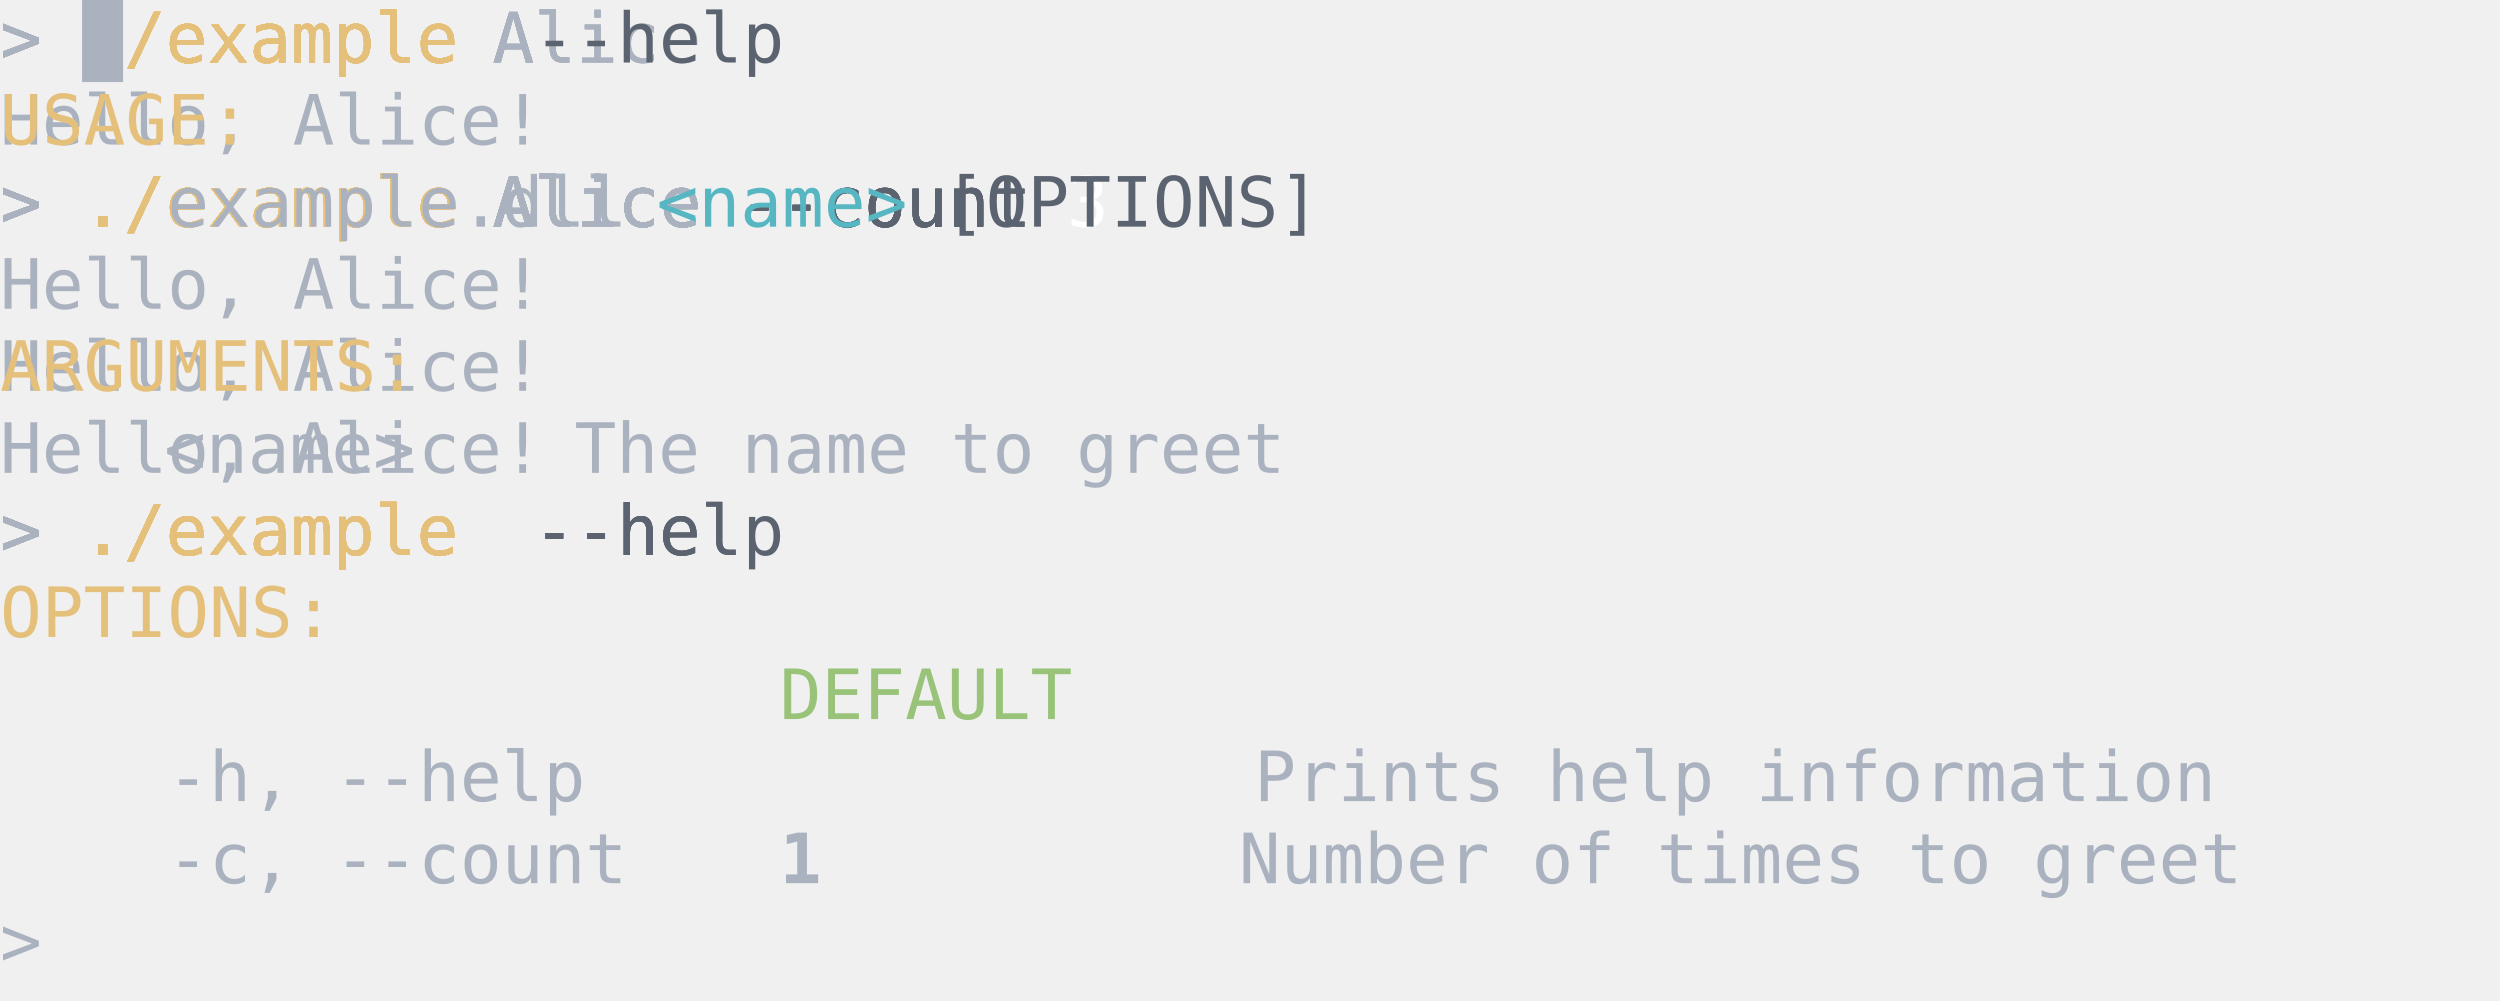
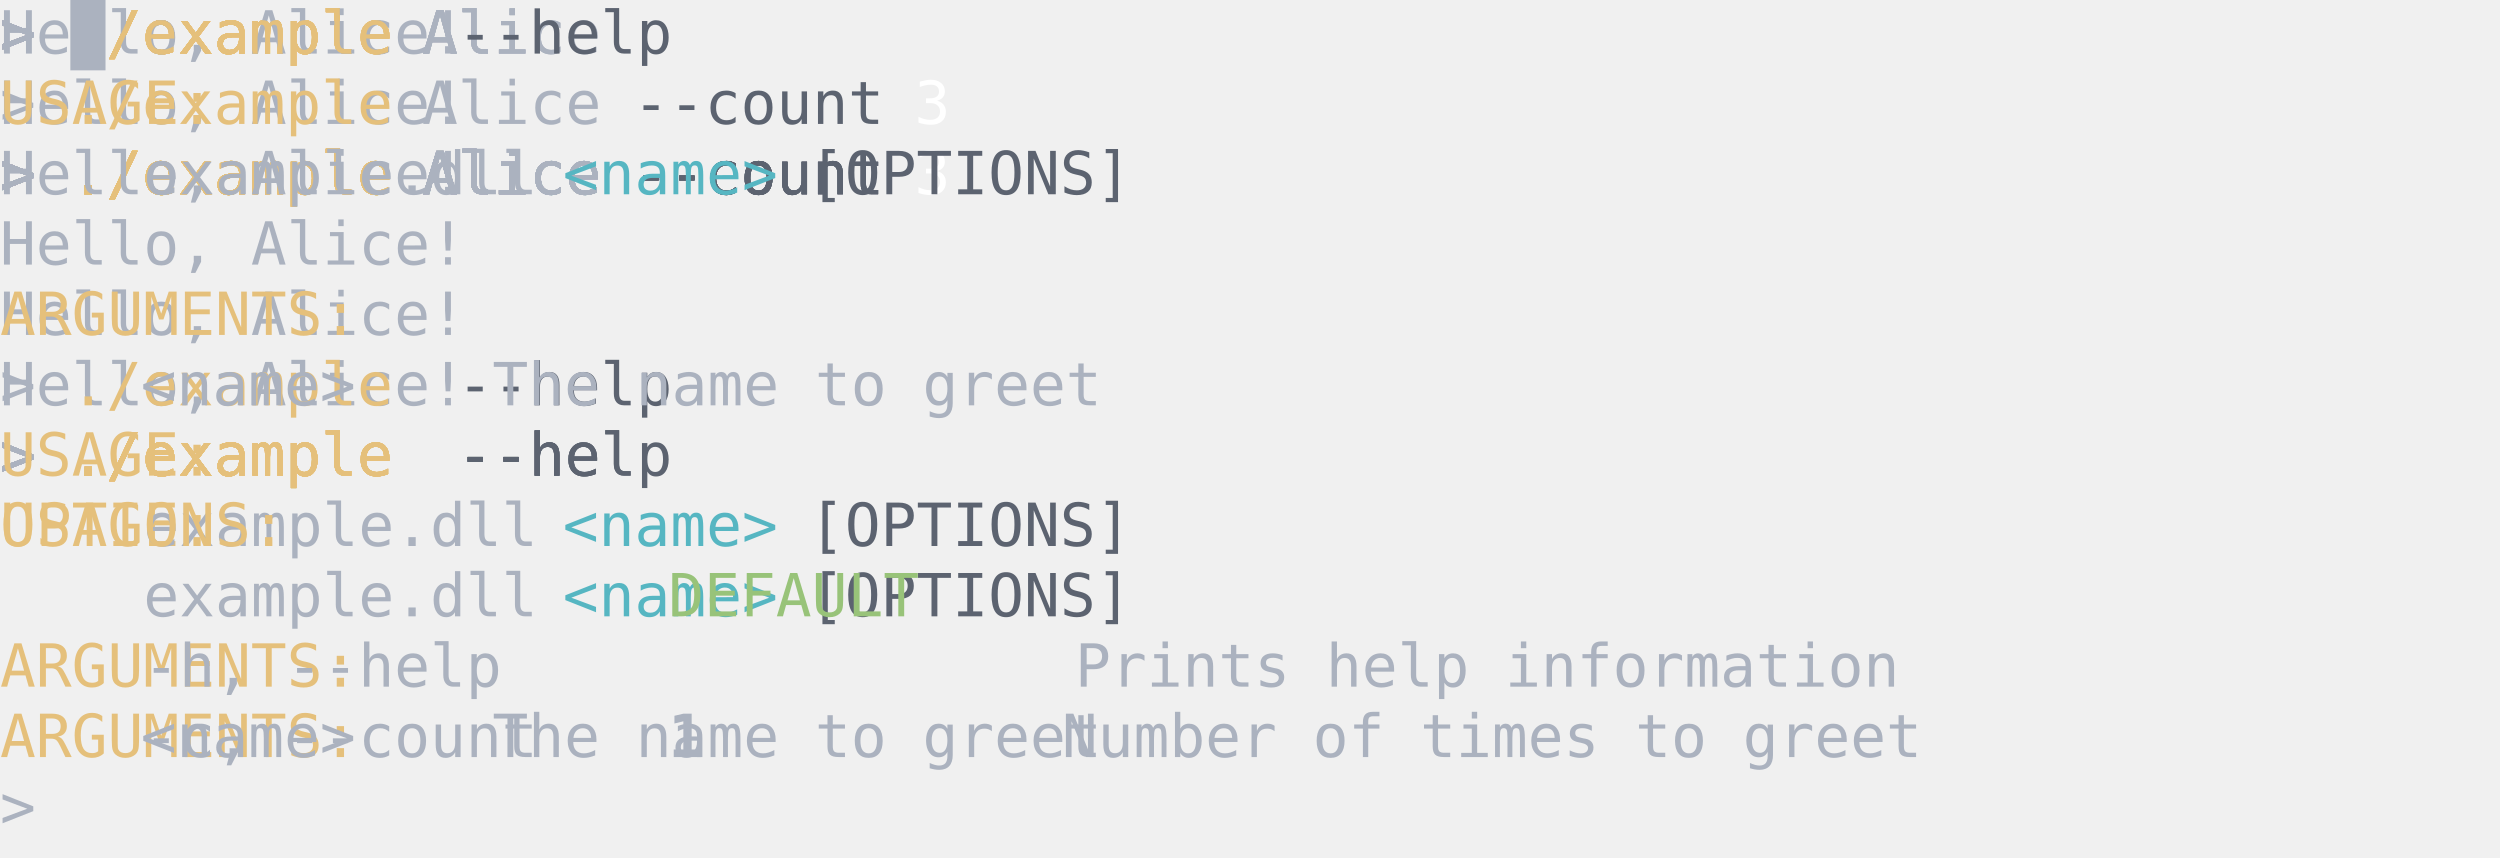
- <svg xmlns="http://www.w3.org/2000/svg" viewBox="0 0 792 317">
+ <svg xmlns="http://www.w3.org/2000/svg" viewBox="0 0 924 317">
  <style>text{white-space:pre;font-family:monospace;font-size:22px;letter-spacing:0;word-spacing:0;text-rendering:geometricPrecision;font-variant-ligatures:none}.fg{fill:#abb2bf}.k{fill:#282c34}.r{fill:#e06c75}.g{fill:#98c379}.y{fill:#e5c07b}.b{fill:#61afef}.m{fill:#c678dd}.c{fill:#56b6c2}.w{fill:#abb2bf}.K{fill:#5c6370}.R{fill:#e06c75}.G{fill:#98c379}.Y{fill:#e5c07b}.B{fill:#61afef}.M{fill:#c678dd}.C{fill:#56b6c2}.W{fill:#fff}.bold{font-weight:bold}.italic{font-style:italic}.underline{text-decoration:underline}.cursor-block{fill:#abb2bf}</style>
  <defs>
    <clipPath id="terminal-clip">
-       <rect width="792" height="317" />
+       <rect width="924" height="317" />
    </clipPath>
  </defs>
  <g transform="translate(0,0)" clip-path="url(#terminal-clip)">
    <g xml:space="preserve">
      <g>
-         <animate attributeName="visibility" values="visible;hidden;hidden" keyTimes="0.000;0.005;1.000" dur="10.099s" calcMode="discrete" repeatCount="indefinite" />
+         <animate attributeName="visibility" values="visible;hidden;hidden" keyTimes="0.000;0.005;1.000" dur="10.117s" calcMode="discrete" repeatCount="indefinite" />
        <text x="0" y="19.8" textLength="13" class="fg">&gt;</text>
      </g>
      <g>
-         <animate attributeName="visibility" values="hidden;visible;hidden;hidden" keyTimes="0.000;0.005;0.010;1.000" dur="10.099s" calcMode="discrete" repeatCount="indefinite" />
+         <animate attributeName="visibility" values="hidden;visible;hidden;hidden" keyTimes="0.000;0.005;0.011;1.000" dur="10.117s" calcMode="discrete" repeatCount="indefinite" />
        <text x="0" y="19.8" textLength="26" class="R">&gt; </text>
        <text x="26" y="19.8" textLength="13" class="w">.</text>
      </g>
      <g>
-         <animate attributeName="visibility" values="hidden;visible;hidden;hidden" keyTimes="0.000;0.010;0.016;1.000" dur="10.099s" calcMode="discrete" repeatCount="indefinite" />
+         <animate attributeName="visibility" values="hidden;visible;hidden;hidden" keyTimes="0.000;0.011;0.017;1.000" dur="10.117s" calcMode="discrete" repeatCount="indefinite" />
        <text x="0" y="19.8" textLength="26" class="fg">&gt; </text>
        <text x="26" y="19.8" textLength="26" class="Y">./</text>
      </g>
      <g>
-         <animate attributeName="visibility" values="hidden;visible;hidden;hidden" keyTimes="0.000;0.016;0.025;1.000" dur="10.099s" calcMode="discrete" repeatCount="indefinite" />
+         <animate attributeName="visibility" values="hidden;visible;hidden;hidden" keyTimes="0.000;0.017;0.023;1.000" dur="10.117s" calcMode="discrete" repeatCount="indefinite" />
        <text x="0" y="19.8" textLength="26" class="fg">&gt; </text>
        <text x="26" y="19.8" textLength="39" class="Y">./e</text>
      </g>
      <g>
-         <animate attributeName="visibility" values="hidden;visible;hidden;hidden" keyTimes="0.000;0.025;0.032;1.000" dur="10.099s" calcMode="discrete" repeatCount="indefinite" />
+         <animate attributeName="visibility" values="hidden;visible;hidden;hidden" keyTimes="0.000;0.023;0.030;1.000" dur="10.117s" calcMode="discrete" repeatCount="indefinite" />
        <text x="0" y="19.8" textLength="26" class="fg">&gt; </text>
        <text x="26" y="19.8" textLength="52" class="Y">./ex</text>
      </g>
      <g>
-         <animate attributeName="visibility" values="hidden;visible;hidden;hidden" keyTimes="0.000;0.032;0.038;1.000" dur="10.099s" calcMode="discrete" repeatCount="indefinite" />
+         <animate attributeName="visibility" values="hidden;visible;hidden;hidden" keyTimes="0.000;0.030;0.036;1.000" dur="10.117s" calcMode="discrete" repeatCount="indefinite" />
        <text x="0" y="19.8" textLength="26" class="fg">&gt; </text>
        <text x="26" y="19.8" textLength="65" class="Y">./exa</text>
      </g>
      <g>
-         <animate attributeName="visibility" values="hidden;visible;hidden;hidden" keyTimes="0.000;0.038;0.046;1.000" dur="10.099s" calcMode="discrete" repeatCount="indefinite" />
+         <animate attributeName="visibility" values="hidden;visible;hidden;hidden" keyTimes="0.000;0.036;0.043;1.000" dur="10.117s" calcMode="discrete" repeatCount="indefinite" />
        <text x="0" y="19.8" textLength="26" class="fg">&gt; </text>
        <text x="26" y="19.8" textLength="78" class="Y">./exam</text>
      </g>
      <g>
-         <animate attributeName="visibility" values="hidden;visible;hidden;hidden" keyTimes="0.000;0.046;0.054;1.000" dur="10.099s" calcMode="discrete" repeatCount="indefinite" />
+         <animate attributeName="visibility" values="hidden;visible;hidden;hidden" keyTimes="0.000;0.043;0.050;1.000" dur="10.117s" calcMode="discrete" repeatCount="indefinite" />
        <text x="0" y="19.8" textLength="26" class="fg">&gt; </text>
        <text x="26" y="19.8" textLength="91" class="Y">./examp</text>
      </g>
      <g>
-         <animate attributeName="visibility" values="hidden;visible;hidden;hidden" keyTimes="0.000;0.054;0.060;1.000" dur="10.099s" calcMode="discrete" repeatCount="indefinite" />
+         <animate attributeName="visibility" values="hidden;visible;hidden;hidden" keyTimes="0.000;0.050;0.057;1.000" dur="10.117s" calcMode="discrete" repeatCount="indefinite" />
        <text x="0" y="19.8" textLength="26" class="fg">&gt; </text>
        <text x="26" y="19.8" textLength="104" class="Y">./exampl</text>
      </g>
      <g>
-         <animate attributeName="visibility" values="hidden;visible;hidden;hidden" keyTimes="0.000;0.060;0.067;1.000" dur="10.099s" calcMode="discrete" repeatCount="indefinite" />
+         <animate attributeName="visibility" values="hidden;visible;hidden;hidden" keyTimes="0.000;0.057;0.065;1.000" dur="10.117s" calcMode="discrete" repeatCount="indefinite" />
        <text x="0" y="19.8" textLength="26" class="fg">&gt; </text>
        <text x="26" y="19.8" textLength="117" class="Y">./example</text>
      </g>
      <g>
-         <animate attributeName="visibility" values="hidden;visible;hidden;hidden" keyTimes="0.000;0.067;0.076;1.000" dur="10.099s" calcMode="discrete" repeatCount="indefinite" />
-         <text x="0" y="19.8" textLength="26" class="fg">&gt; </text>
-         <text x="26" y="19.8" textLength="130" class="Y">./example </text>
-       </g>
-       <g>
-         <animate attributeName="visibility" values="hidden;visible;hidden;hidden" keyTimes="0.000;0.076;0.082;1.000" dur="10.099s" calcMode="discrete" repeatCount="indefinite" />
+         <animate attributeName="visibility" values="hidden;visible;hidden;hidden" keyTimes="0.000;0.065;0.071;1.000" dur="10.117s" calcMode="discrete" repeatCount="indefinite" />
+         <text x="0" y="19.8" textLength="26" class="fg">&gt; </text>
+         <text x="26" y="19.8" textLength="130" class="Y">./example </text>
+       </g>
+       <g>
+         <animate attributeName="visibility" values="hidden;visible;hidden;hidden" keyTimes="0.000;0.071;0.079;1.000" dur="10.117s" calcMode="discrete" repeatCount="indefinite" />
        <text x="0" y="19.8" textLength="26" class="fg">&gt; </text>
        <text x="26" y="19.8" textLength="130" class="Y">./example </text>
        <text x="156" y="19.8" textLength="13" class="w">A</text>
      </g>
      <g>
-         <animate attributeName="visibility" values="hidden;visible;hidden;hidden" keyTimes="0.000;0.082;0.089;1.000" dur="10.099s" calcMode="discrete" repeatCount="indefinite" />
+         <animate attributeName="visibility" values="hidden;visible;hidden;hidden" keyTimes="0.000;0.079;0.085;1.000" dur="10.117s" calcMode="discrete" repeatCount="indefinite" />
        <text x="0" y="19.8" textLength="26" class="fg">&gt; </text>
        <text x="26" y="19.8" textLength="130" class="Y">./example </text>
        <text x="156" y="19.8" textLength="26" class="w">Al</text>
      </g>
      <g>
-         <animate attributeName="visibility" values="hidden;visible;hidden;hidden" keyTimes="0.000;0.089;0.094;1.000" dur="10.099s" calcMode="discrete" repeatCount="indefinite" />
+         <animate attributeName="visibility" values="hidden;visible;hidden;hidden" keyTimes="0.000;0.085;0.091;1.000" dur="10.117s" calcMode="discrete" repeatCount="indefinite" />
        <text x="0" y="19.8" textLength="26" class="fg">&gt; </text>
        <text x="26" y="19.8" textLength="130" class="Y">./example </text>
        <text x="156" y="19.8" textLength="39" class="w">Ali</text>
      </g>
      <g>
-         <animate attributeName="visibility" values="hidden;visible;hidden;hidden" keyTimes="0.000;0.094;0.100;1.000" dur="10.099s" calcMode="discrete" repeatCount="indefinite" />
+         <animate attributeName="visibility" values="hidden;visible;hidden;hidden" keyTimes="0.000;0.091;0.098;1.000" dur="10.117s" calcMode="discrete" repeatCount="indefinite" />
        <text x="0" y="19.8" textLength="26" class="fg">&gt; </text>
        <text x="26" y="19.8" textLength="130" class="Y">./example </text>
        <text x="156" y="19.8" textLength="52" class="w">Alic</text>
      </g>
      <g>
-         <animate attributeName="visibility" values="hidden;visible;hidden;hidden" keyTimes="0.000;0.100;0.716;1.000" dur="10.099s" calcMode="discrete" repeatCount="indefinite" />
+         <animate attributeName="visibility" values="hidden;visible;hidden;hidden" keyTimes="0.000;0.098;0.739;1.000" dur="10.117s" calcMode="discrete" repeatCount="indefinite" />
        <text x="0" y="19.8" textLength="26" class="fg">&gt; </text>
        <text x="26" y="19.8" textLength="130" class="Y">./example </text>
        <text x="156" y="19.8" textLength="65" class="w">Alice</text>
      </g>
      <g>
-         <animate attributeName="visibility" values="hidden;visible;visible" keyTimes="0.000;0.716;1.000" dur="10.099s" calcMode="discrete" repeatCount="indefinite" />
+         <animate attributeName="visibility" values="hidden;visible;hidden;hidden" keyTimes="0.000;0.739;0.744;1.000" dur="10.117s" calcMode="discrete" repeatCount="indefinite" />
+         <text x="0" y="19.8" textLength="169" class="fg">Hello, Alice!</text>
+       </g>
+       <g>
+         <animate attributeName="visibility" values="hidden;visible;visible" keyTimes="0.000;0.744;1.000" dur="10.117s" calcMode="discrete" repeatCount="indefinite" />
        <text x="0" y="19.8" textLength="26" class="fg">&gt; </text>
        <text x="26" y="19.8" textLength="143" class="Y">./example  </text>
        <text x="169" y="19.8" textLength="78" class="K">--help</text>
      </g>
      <g>
-         <animate attributeName="visibility" values="hidden;visible;hidden;hidden" keyTimes="0.000;0.157;0.716;1.000" dur="10.099s" calcMode="discrete" repeatCount="indefinite" />
+         <animate attributeName="visibility" values="hidden;visible;hidden;hidden" keyTimes="0.000;0.157;0.739;1.000" dur="10.117s" calcMode="discrete" repeatCount="indefinite" />
        <text x="0" y="45.8" textLength="169" class="fg">Hello, Alice!</text>
      </g>
      <g>
-         <animate attributeName="visibility" values="hidden;visible;visible" keyTimes="0.000;0.716;1.000" dur="10.099s" calcMode="discrete" repeatCount="indefinite" />
+         <animate attributeName="visibility" values="hidden;visible;hidden;hidden" keyTimes="0.000;0.739;0.744;1.000" dur="10.117s" calcMode="discrete" repeatCount="indefinite" />
+         <text x="0" y="45.8" textLength="26" class="fg">&gt; </text>
+         <text x="26" y="45.8" textLength="130" class="Y">./example </text>
+         <text x="156" y="45.8" textLength="78" class="w">Alice </text>
+         <text x="234" y="45.8" textLength="104" class="K">--count </text>
+         <text x="338" y="45.8" textLength="13" class="W">3</text>
+       </g>
+       <g>
+         <animate attributeName="visibility" values="hidden;visible;visible" keyTimes="0.000;0.744;1.000" dur="10.117s" calcMode="discrete" repeatCount="indefinite" />
        <text x="0" y="45.8" textLength="78" class="Y">USAGE:</text>
      </g>
      <g>
-         <animate attributeName="visibility" values="hidden;visible;hidden;hidden" keyTimes="0.000;0.157;0.247;1.000" dur="10.099s" calcMode="discrete" repeatCount="indefinite" />
+         <animate attributeName="visibility" values="hidden;visible;hidden;hidden" keyTimes="0.000;0.159;0.245;1.000" dur="10.117s" calcMode="discrete" repeatCount="indefinite" />
        <text x="0" y="71.8" textLength="13" class="fg">&gt;</text>
      </g>
      <g>
-         <animate attributeName="visibility" values="hidden;visible;hidden;hidden" keyTimes="0.000;0.247;0.254;1.000" dur="10.099s" calcMode="discrete" repeatCount="indefinite" />
+         <animate attributeName="visibility" values="hidden;visible;hidden;hidden" keyTimes="0.000;0.245;0.252;1.000" dur="10.117s" calcMode="discrete" repeatCount="indefinite" />
        <text x="0" y="71.8" textLength="26" class="R">&gt; </text>
        <text x="26" y="71.8" textLength="13" class="w">.</text>
      </g>
      <g>
-         <animate attributeName="visibility" values="hidden;visible;hidden;hidden" keyTimes="0.000;0.254;0.261;1.000" dur="10.099s" calcMode="discrete" repeatCount="indefinite" />
+         <animate attributeName="visibility" values="hidden;visible;hidden;hidden" keyTimes="0.000;0.252;0.257;1.000" dur="10.117s" calcMode="discrete" repeatCount="indefinite" />
        <text x="0" y="71.8" textLength="26" class="fg">&gt; </text>
        <text x="26" y="71.8" textLength="26" class="Y">./</text>
      </g>
      <g>
-         <animate attributeName="visibility" values="hidden;visible;hidden;hidden" keyTimes="0.000;0.261;0.267;1.000" dur="10.099s" calcMode="discrete" repeatCount="indefinite" />
+         <animate attributeName="visibility" values="hidden;visible;hidden;hidden" keyTimes="0.000;0.257;0.264;1.000" dur="10.117s" calcMode="discrete" repeatCount="indefinite" />
        <text x="0" y="71.8" textLength="26" class="fg">&gt; </text>
        <text x="26" y="71.8" textLength="39" class="Y">./e</text>
      </g>
      <g>
-         <animate attributeName="visibility" values="hidden;visible;hidden;hidden" keyTimes="0.000;0.267;0.271;1.000" dur="10.099s" calcMode="discrete" repeatCount="indefinite" />
+         <animate attributeName="visibility" values="hidden;visible;hidden;hidden" keyTimes="0.000;0.264;0.272;1.000" dur="10.117s" calcMode="discrete" repeatCount="indefinite" />
        <text x="0" y="71.8" textLength="26" class="fg">&gt; </text>
        <text x="26" y="71.8" textLength="52" class="Y">./ex</text>
      </g>
      <g>
-         <animate attributeName="visibility" values="hidden;visible;hidden;hidden" keyTimes="0.000;0.271;0.278;1.000" dur="10.099s" calcMode="discrete" repeatCount="indefinite" />
+         <animate attributeName="visibility" values="hidden;visible;hidden;hidden" keyTimes="0.000;0.272;0.277;1.000" dur="10.117s" calcMode="discrete" repeatCount="indefinite" />
        <text x="0" y="71.8" textLength="26" class="fg">&gt; </text>
        <text x="26" y="71.8" textLength="65" class="Y">./exa</text>
      </g>
      <g>
-         <animate attributeName="visibility" values="hidden;visible;hidden;hidden" keyTimes="0.000;0.278;0.287;1.000" dur="10.099s" calcMode="discrete" repeatCount="indefinite" />
+         <animate attributeName="visibility" values="hidden;visible;hidden;hidden" keyTimes="0.000;0.277;0.283;1.000" dur="10.117s" calcMode="discrete" repeatCount="indefinite" />
        <text x="0" y="71.8" textLength="26" class="fg">&gt; </text>
        <text x="26" y="71.8" textLength="78" class="Y">./exam</text>
      </g>
      <g>
-         <animate attributeName="visibility" values="hidden;visible;hidden;hidden" keyTimes="0.000;0.287;0.291;1.000" dur="10.099s" calcMode="discrete" repeatCount="indefinite" />
+         <animate attributeName="visibility" values="hidden;visible;hidden;hidden" keyTimes="0.000;0.283;0.291;1.000" dur="10.117s" calcMode="discrete" repeatCount="indefinite" />
        <text x="0" y="71.8" textLength="26" class="fg">&gt; </text>
        <text x="26" y="71.8" textLength="91" class="Y">./examp</text>
      </g>
      <g>
-         <animate attributeName="visibility" values="hidden;visible;hidden;hidden" keyTimes="0.000;0.291;0.300;1.000" dur="10.099s" calcMode="discrete" repeatCount="indefinite" />
+         <animate attributeName="visibility" values="hidden;visible;hidden;hidden" keyTimes="0.000;0.291;0.297;1.000" dur="10.117s" calcMode="discrete" repeatCount="indefinite" />
        <text x="0" y="71.8" textLength="26" class="fg">&gt; </text>
        <text x="26" y="71.8" textLength="104" class="Y">./exampl</text>
      </g>
      <g>
-         <animate attributeName="visibility" values="hidden;visible;hidden;hidden" keyTimes="0.000;0.300;0.305;1.000" dur="10.099s" calcMode="discrete" repeatCount="indefinite" />
+         <animate attributeName="visibility" values="hidden;visible;hidden;hidden" keyTimes="0.000;0.297;0.303;1.000" dur="10.117s" calcMode="discrete" repeatCount="indefinite" />
        <text x="0" y="71.8" textLength="26" class="fg">&gt; </text>
        <text x="26" y="71.8" textLength="117" class="Y">./example</text>
      </g>
      <g>
-         <animate attributeName="visibility" values="hidden;visible;hidden;hidden" keyTimes="0.000;0.305;0.314;1.000" dur="10.099s" calcMode="discrete" repeatCount="indefinite" />
-         <text x="0" y="71.8" textLength="26" class="fg">&gt; </text>
-         <text x="26" y="71.8" textLength="130" class="Y">./example </text>
-       </g>
-       <g>
-         <animate attributeName="visibility" values="hidden;visible;hidden;hidden" keyTimes="0.000;0.314;0.320;1.000" dur="10.099s" calcMode="discrete" repeatCount="indefinite" />
+         <animate attributeName="visibility" values="hidden;visible;hidden;hidden" keyTimes="0.000;0.303;0.310;1.000" dur="10.117s" calcMode="discrete" repeatCount="indefinite" />
+         <text x="0" y="71.8" textLength="26" class="fg">&gt; </text>
+         <text x="26" y="71.8" textLength="130" class="Y">./example </text>
+       </g>
+       <g>
+         <animate attributeName="visibility" values="hidden;visible;hidden;hidden" keyTimes="0.000;0.310;0.317;1.000" dur="10.117s" calcMode="discrete" repeatCount="indefinite" />
        <text x="0" y="71.8" textLength="26" class="fg">&gt; </text>
        <text x="26" y="71.8" textLength="130" class="Y">./example </text>
        <text x="156" y="71.8" textLength="13" class="w">A</text>
      </g>
      <g>
-         <animate attributeName="visibility" values="hidden;visible;hidden;hidden" keyTimes="0.000;0.320;0.327;1.000" dur="10.099s" calcMode="discrete" repeatCount="indefinite" />
+         <animate attributeName="visibility" values="hidden;visible;hidden;hidden" keyTimes="0.000;0.317;0.324;1.000" dur="10.117s" calcMode="discrete" repeatCount="indefinite" />
        <text x="0" y="71.8" textLength="26" class="fg">&gt; </text>
        <text x="26" y="71.8" textLength="130" class="Y">./example </text>
        <text x="156" y="71.8" textLength="26" class="w">Al</text>
      </g>
      <g>
-         <animate attributeName="visibility" values="hidden;visible;hidden;hidden" keyTimes="0.000;0.327;0.332;1.000" dur="10.099s" calcMode="discrete" repeatCount="indefinite" />
+         <animate attributeName="visibility" values="hidden;visible;hidden;hidden" keyTimes="0.000;0.324;0.330;1.000" dur="10.117s" calcMode="discrete" repeatCount="indefinite" />
        <text x="0" y="71.8" textLength="26" class="fg">&gt; </text>
        <text x="26" y="71.8" textLength="130" class="Y">./example </text>
        <text x="156" y="71.8" textLength="39" class="w">Ali</text>
      </g>
      <g>
-         <animate attributeName="visibility" values="hidden;visible;hidden;hidden" keyTimes="0.000;0.332;0.338;1.000" dur="10.099s" calcMode="discrete" repeatCount="indefinite" />
+         <animate attributeName="visibility" values="hidden;visible;hidden;hidden" keyTimes="0.000;0.330;0.338;1.000" dur="10.117s" calcMode="discrete" repeatCount="indefinite" />
        <text x="0" y="71.8" textLength="26" class="fg">&gt; </text>
        <text x="26" y="71.8" textLength="130" class="Y">./example </text>
        <text x="156" y="71.8" textLength="52" class="w">Alic</text>
      </g>
      <g>
-         <animate attributeName="visibility" values="hidden;visible;hidden;hidden" keyTimes="0.000;0.338;0.344;1.000" dur="10.099s" calcMode="discrete" repeatCount="indefinite" />
+         <animate attributeName="visibility" values="hidden;visible;hidden;hidden" keyTimes="0.000;0.338;0.344;1.000" dur="10.117s" calcMode="discrete" repeatCount="indefinite" />
        <text x="0" y="71.8" textLength="26" class="fg">&gt; </text>
        <text x="26" y="71.8" textLength="130" class="Y">./example </text>
        <text x="156" y="71.8" textLength="65" class="w">Alice</text>
      </g>
      <g>
-         <animate attributeName="visibility" values="hidden;visible;hidden;hidden" keyTimes="0.000;0.344;0.351;1.000" dur="10.099s" calcMode="discrete" repeatCount="indefinite" />
-         <text x="0" y="71.8" textLength="26" class="fg">&gt; </text>
-         <text x="26" y="71.8" textLength="130" class="Y">./example </text>
-         <text x="156" y="71.8" textLength="78" class="w">Alice </text>
-       </g>
-       <g>
-         <animate attributeName="visibility" values="hidden;visible;hidden;hidden" keyTimes="0.000;0.351;0.358;1.000" dur="10.099s" calcMode="discrete" repeatCount="indefinite" />
+         <animate attributeName="visibility" values="hidden;visible;hidden;hidden" keyTimes="0.000;0.344;0.351;1.000" dur="10.117s" calcMode="discrete" repeatCount="indefinite" />
+         <text x="0" y="71.8" textLength="26" class="fg">&gt; </text>
+         <text x="26" y="71.8" textLength="130" class="Y">./example </text>
+         <text x="156" y="71.8" textLength="78" class="w">Alice </text>
+       </g>
+       <g>
+         <animate attributeName="visibility" values="hidden;visible;hidden;hidden" keyTimes="0.000;0.351;0.358;1.000" dur="10.117s" calcMode="discrete" repeatCount="indefinite" />
        <text x="0" y="71.8" textLength="26" class="fg">&gt; </text>
        <text x="26" y="71.8" textLength="130" class="Y">./example </text>
        <text x="156" y="71.8" textLength="91" class="w">Alice -</text>
      </g>
      <g>
-         <animate attributeName="visibility" values="hidden;visible;hidden;hidden" keyTimes="0.000;0.358;0.364;1.000" dur="10.099s" calcMode="discrete" repeatCount="indefinite" />
+         <animate attributeName="visibility" values="hidden;visible;hidden;hidden" keyTimes="0.000;0.358;0.365;1.000" dur="10.117s" calcMode="discrete" repeatCount="indefinite" />
        <text x="0" y="71.8" textLength="26" class="fg">&gt; </text>
        <text x="26" y="71.8" textLength="130" class="Y">./example </text>
        <text x="156" y="71.8" textLength="78" class="w">Alice </text>
        <text x="234" y="71.8" textLength="26" class="K">--</text>
      </g>
      <g>
-         <animate attributeName="visibility" values="hidden;visible;hidden;hidden" keyTimes="0.000;0.364;0.369;1.000" dur="10.099s" calcMode="discrete" repeatCount="indefinite" />
+         <animate attributeName="visibility" values="hidden;visible;hidden;hidden" keyTimes="0.000;0.365;0.371;1.000" dur="10.117s" calcMode="discrete" repeatCount="indefinite" />
        <text x="0" y="71.8" textLength="26" class="fg">&gt; </text>
        <text x="26" y="71.8" textLength="130" class="Y">./example </text>
        <text x="156" y="71.8" textLength="78" class="w">Alice </text>
        <text x="234" y="71.8" textLength="39" class="K">--c</text>
      </g>
      <g>
-         <animate attributeName="visibility" values="hidden;visible;hidden;hidden" keyTimes="0.000;0.369;0.376;1.000" dur="10.099s" calcMode="discrete" repeatCount="indefinite" />
+         <animate attributeName="visibility" values="hidden;visible;hidden;hidden" keyTimes="0.000;0.371;0.378;1.000" dur="10.117s" calcMode="discrete" repeatCount="indefinite" />
        <text x="0" y="71.8" textLength="26" class="fg">&gt; </text>
        <text x="26" y="71.8" textLength="130" class="Y">./example </text>
        <text x="156" y="71.8" textLength="78" class="w">Alice </text>
        <text x="234" y="71.8" textLength="52" class="K">--co</text>
      </g>
      <g>
-         <animate attributeName="visibility" values="hidden;visible;hidden;hidden" keyTimes="0.000;0.376;0.386;1.000" dur="10.099s" calcMode="discrete" repeatCount="indefinite" />
+         <animate attributeName="visibility" values="hidden;visible;hidden;hidden" keyTimes="0.000;0.378;0.385;1.000" dur="10.117s" calcMode="discrete" repeatCount="indefinite" />
        <text x="0" y="71.8" textLength="26" class="fg">&gt; </text>
        <text x="26" y="71.8" textLength="130" class="Y">./example </text>
        <text x="156" y="71.8" textLength="78" class="w">Alice </text>
        <text x="234" y="71.8" textLength="65" class="K">--cou</text>
      </g>
      <g>
-         <animate attributeName="visibility" values="hidden;visible;hidden;hidden" keyTimes="0.000;0.386;0.390;1.000" dur="10.099s" calcMode="discrete" repeatCount="indefinite" />
+         <animate attributeName="visibility" values="hidden;visible;hidden;hidden" keyTimes="0.000;0.385;0.391;1.000" dur="10.117s" calcMode="discrete" repeatCount="indefinite" />
        <text x="0" y="71.8" textLength="26" class="fg">&gt; </text>
        <text x="26" y="71.8" textLength="130" class="Y">./example </text>
        <text x="156" y="71.8" textLength="78" class="w">Alice </text>
        <text x="234" y="71.8" textLength="78" class="K">--coun</text>
      </g>
      <g>
-         <animate attributeName="visibility" values="hidden;visible;hidden;hidden" keyTimes="0.000;0.390;0.396;1.000" dur="10.099s" calcMode="discrete" repeatCount="indefinite" />
+         <animate attributeName="visibility" values="hidden;visible;hidden;hidden" keyTimes="0.000;0.391;0.397;1.000" dur="10.117s" calcMode="discrete" repeatCount="indefinite" />
        <text x="0" y="71.8" textLength="26" class="fg">&gt; </text>
        <text x="26" y="71.8" textLength="130" class="Y">./example </text>
        <text x="156" y="71.8" textLength="78" class="w">Alice </text>
        <text x="234" y="71.8" textLength="91" class="K">--count</text>
      </g>
      <g>
-         <animate attributeName="visibility" values="hidden;visible;hidden;hidden" keyTimes="0.000;0.396;0.402;1.000" dur="10.099s" calcMode="discrete" repeatCount="indefinite" />
+         <animate attributeName="visibility" values="hidden;visible;hidden;hidden" keyTimes="0.000;0.397;0.403;1.000" dur="10.117s" calcMode="discrete" repeatCount="indefinite" />
        <text x="0" y="71.8" textLength="26" class="fg">&gt; </text>
        <text x="26" y="71.8" textLength="130" class="Y">./example </text>
        <text x="156" y="71.8" textLength="78" class="w">Alice </text>
        <text x="234" y="71.8" textLength="104" class="K">--count </text>
      </g>
      <g>
-         <animate attributeName="visibility" values="hidden;visible;hidden;hidden" keyTimes="0.000;0.402;0.716;1.000" dur="10.099s" calcMode="discrete" repeatCount="indefinite" />
+         <animate attributeName="visibility" values="hidden;visible;hidden;hidden" keyTimes="0.000;0.403;0.739;1.000" dur="10.117s" calcMode="discrete" repeatCount="indefinite" />
        <text x="0" y="71.8" textLength="26" class="fg">&gt; </text>
        <text x="26" y="71.8" textLength="130" class="Y">./example </text>
        <text x="156" y="71.8" textLength="78" class="w">Alice </text>
        <text x="234" y="71.8" textLength="104" class="K">--count </text>
        <text x="338" y="71.8" textLength="13" class="W">3</text>
      </g>
      <g>
-         <animate attributeName="visibility" values="hidden;visible;visible" keyTimes="0.000;0.716;1.000" dur="10.099s" calcMode="discrete" repeatCount="indefinite" />
+         <animate attributeName="visibility" values="hidden;visible;hidden;hidden" keyTimes="0.000;0.739;0.744;1.000" dur="10.117s" calcMode="discrete" repeatCount="indefinite" />
+         <text x="0" y="71.8" textLength="169" class="fg">Hello, Alice!</text>
+       </g>
+       <g>
+         <animate attributeName="visibility" values="hidden;visible;visible" keyTimes="0.000;0.744;1.000" dur="10.117s" calcMode="discrete" repeatCount="indefinite" />
        <text x="0" y="71.8" textLength="208" class="fg">    example.dll </text>
        <text x="208" y="71.8" textLength="91" class="C">&lt;name&gt; </text>
        <text x="299" y="71.8" textLength="117" class="K">[OPTIONS]</text>
      </g>
      <g>
-         <animate attributeName="visibility" values="hidden;visible;hidden;hidden" keyTimes="0.000;0.459;0.716;1.000" dur="10.099s" calcMode="discrete" repeatCount="indefinite" />
+         <animate attributeName="visibility" values="hidden;visible;hidden;hidden" keyTimes="0.000;0.461;0.744;1.000" dur="10.117s" calcMode="discrete" repeatCount="indefinite" />
        <text x="0" y="97.8" textLength="169" class="fg">Hello, Alice!</text>
      </g>
      <g>
-         <animate attributeName="visibility" values="hidden;visible;hidden;hidden" keyTimes="0.000;0.459;0.716;1.000" dur="10.099s" calcMode="discrete" repeatCount="indefinite" />
+         <animate attributeName="visibility" values="hidden;visible;hidden;hidden" keyTimes="0.000;0.461;0.744;1.000" dur="10.117s" calcMode="discrete" repeatCount="indefinite" />
        <text x="0" y="123.8" textLength="169" class="fg">Hello, Alice!</text>
      </g>
      <g>
-         <animate attributeName="visibility" values="hidden;visible;visible" keyTimes="0.000;0.716;1.000" dur="10.099s" calcMode="discrete" repeatCount="indefinite" />
+         <animate attributeName="visibility" values="hidden;visible;visible" keyTimes="0.000;0.744;1.000" dur="10.117s" calcMode="discrete" repeatCount="indefinite" />
        <text x="0" y="123.8" textLength="130" class="Y">ARGUMENTS:</text>
      </g>
      <g>
-         <animate attributeName="visibility" values="hidden;visible;hidden;hidden" keyTimes="0.000;0.459;0.716;1.000" dur="10.099s" calcMode="discrete" repeatCount="indefinite" />
+         <animate attributeName="visibility" values="hidden;visible;hidden;hidden" keyTimes="0.000;0.461;0.739;1.000" dur="10.117s" calcMode="discrete" repeatCount="indefinite" />
        <text x="0" y="149.8" textLength="169" class="fg">Hello, Alice!</text>
      </g>
      <g>
-         <animate attributeName="visibility" values="hidden;visible;visible" keyTimes="0.000;0.716;1.000" dur="10.099s" calcMode="discrete" repeatCount="indefinite" />
+         <animate attributeName="visibility" values="hidden;visible;hidden;hidden" keyTimes="0.000;0.739;0.744;1.000" dur="10.117s" calcMode="discrete" repeatCount="indefinite" />
+         <text x="0" y="149.8" textLength="26" class="fg">&gt; </text>
+         <text x="26" y="149.8" textLength="143" class="Y">./example  </text>
+         <text x="169" y="149.8" textLength="78" class="K">--help</text>
+       </g>
+       <g>
+         <animate attributeName="visibility" values="hidden;visible;visible" keyTimes="0.000;0.744;1.000" dur="10.117s" calcMode="discrete" repeatCount="indefinite" />
        <text x="0" y="149.8" textLength="52" class="fg">    </text>
        <text x="52" y="149.8" textLength="130" class="w">&lt;name&gt;    </text>
        <text x="182" y="149.8" textLength="221" class="fg">The name to greet</text>
      </g>
      <g>
-         <animate attributeName="visibility" values="hidden;visible;hidden;hidden" keyTimes="0.000;0.459;0.549;1.000" dur="10.099s" calcMode="discrete" repeatCount="indefinite" />
+         <animate attributeName="visibility" values="hidden;visible;hidden;hidden" keyTimes="0.000;0.461;0.551;1.000" dur="10.117s" calcMode="discrete" repeatCount="indefinite" />
        <text x="0" y="175.8" textLength="13" class="fg">&gt;</text>
      </g>
      <g>
-         <animate attributeName="visibility" values="hidden;visible;hidden;hidden" keyTimes="0.000;0.549;0.556;1.000" dur="10.099s" calcMode="discrete" repeatCount="indefinite" />
+         <animate attributeName="visibility" values="hidden;visible;hidden;hidden" keyTimes="0.000;0.551;0.557;1.000" dur="10.117s" calcMode="discrete" repeatCount="indefinite" />
        <text x="0" y="175.8" textLength="26" class="R">&gt; </text>
        <text x="26" y="175.8" textLength="13" class="w">.</text>
      </g>
      <g>
-         <animate attributeName="visibility" values="hidden;visible;hidden;hidden" keyTimes="0.000;0.556;0.563;1.000" dur="10.099s" calcMode="discrete" repeatCount="indefinite" />
+         <animate attributeName="visibility" values="hidden;visible;hidden;hidden" keyTimes="0.000;0.557;0.564;1.000" dur="10.117s" calcMode="discrete" repeatCount="indefinite" />
        <text x="0" y="175.8" textLength="26" class="fg">&gt; </text>
        <text x="26" y="175.8" textLength="26" class="Y">./</text>
      </g>
      <g>
-         <animate attributeName="visibility" values="hidden;visible;hidden;hidden" keyTimes="0.000;0.563;0.569;1.000" dur="10.099s" calcMode="discrete" repeatCount="indefinite" />
+         <animate attributeName="visibility" values="hidden;visible;hidden;hidden" keyTimes="0.000;0.564;0.569;1.000" dur="10.117s" calcMode="discrete" repeatCount="indefinite" />
        <text x="0" y="175.8" textLength="26" class="fg">&gt; </text>
        <text x="26" y="175.8" textLength="39" class="Y">./e</text>
      </g>
      <g>
-         <animate attributeName="visibility" values="hidden;visible;hidden;hidden" keyTimes="0.000;0.569;0.576;1.000" dur="10.099s" calcMode="discrete" repeatCount="indefinite" />
+         <animate attributeName="visibility" values="hidden;visible;hidden;hidden" keyTimes="0.000;0.569;0.578;1.000" dur="10.117s" calcMode="discrete" repeatCount="indefinite" />
        <text x="0" y="175.8" textLength="26" class="fg">&gt; </text>
        <text x="26" y="175.8" textLength="52" class="Y">./ex</text>
      </g>
      <g>
-         <animate attributeName="visibility" values="hidden;visible;hidden;hidden" keyTimes="0.000;0.576;0.583;1.000" dur="10.099s" calcMode="discrete" repeatCount="indefinite" />
+         <animate attributeName="visibility" values="hidden;visible;hidden;hidden" keyTimes="0.000;0.578;0.582;1.000" dur="10.117s" calcMode="discrete" repeatCount="indefinite" />
        <text x="0" y="175.8" textLength="26" class="fg">&gt; </text>
        <text x="26" y="175.8" textLength="65" class="Y">./exa</text>
      </g>
      <g>
-         <animate attributeName="visibility" values="hidden;visible;hidden;hidden" keyTimes="0.000;0.583;0.590;1.000" dur="10.099s" calcMode="discrete" repeatCount="indefinite" />
+         <animate attributeName="visibility" values="hidden;visible;hidden;hidden" keyTimes="0.000;0.582;0.591;1.000" dur="10.117s" calcMode="discrete" repeatCount="indefinite" />
        <text x="0" y="175.8" textLength="26" class="fg">&gt; </text>
        <text x="26" y="175.8" textLength="78" class="Y">./exam</text>
      </g>
      <g>
-         <animate attributeName="visibility" values="hidden;visible;hidden;hidden" keyTimes="0.000;0.590;0.595;1.000" dur="10.099s" calcMode="discrete" repeatCount="indefinite" />
+         <animate attributeName="visibility" values="hidden;visible;hidden;hidden" keyTimes="0.000;0.591;0.597;1.000" dur="10.117s" calcMode="discrete" repeatCount="indefinite" />
        <text x="0" y="175.8" textLength="26" class="fg">&gt; </text>
        <text x="26" y="175.8" textLength="91" class="Y">./examp</text>
      </g>
      <g>
-         <animate attributeName="visibility" values="hidden;visible;hidden;hidden" keyTimes="0.000;0.595;0.603;1.000" dur="10.099s" calcMode="discrete" repeatCount="indefinite" />
+         <animate attributeName="visibility" values="hidden;visible;hidden;hidden" keyTimes="0.000;0.597;0.607;1.000" dur="10.117s" calcMode="discrete" repeatCount="indefinite" />
        <text x="0" y="175.8" textLength="26" class="fg">&gt; </text>
        <text x="26" y="175.8" textLength="104" class="Y">./exampl</text>
      </g>
      <g>
-         <animate attributeName="visibility" values="hidden;visible;hidden;hidden" keyTimes="0.000;0.603;0.609;1.000" dur="10.099s" calcMode="discrete" repeatCount="indefinite" />
+         <animate attributeName="visibility" values="hidden;visible;hidden;hidden" keyTimes="0.000;0.607;0.611;1.000" dur="10.117s" calcMode="discrete" repeatCount="indefinite" />
        <text x="0" y="175.8" textLength="26" class="fg">&gt; </text>
        <text x="26" y="175.8" textLength="117" class="Y">./example</text>
      </g>
      <g>
-         <animate attributeName="visibility" values="hidden;visible;hidden;hidden" keyTimes="0.000;0.609;0.615;1.000" dur="10.099s" calcMode="discrete" repeatCount="indefinite" />
+         <animate attributeName="visibility" values="hidden;visible;hidden;hidden" keyTimes="0.000;0.611;0.617;1.000" dur="10.117s" calcMode="discrete" repeatCount="indefinite" />
        <text x="0" y="175.8" textLength="26" class="fg">&gt; </text>
        <text x="26" y="175.8" textLength="130" class="Y">./example </text>
      </g>
      <g>
-         <animate attributeName="visibility" values="hidden;visible;hidden;hidden" keyTimes="0.000;0.615;0.624;1.000" dur="10.099s" calcMode="discrete" repeatCount="indefinite" />
-         <text x="0" y="175.8" textLength="26" class="fg">&gt; </text>
-         <text x="26" y="175.8" textLength="143" class="Y">./example  </text>
-       </g>
-       <g>
-         <animate attributeName="visibility" values="hidden;visible;hidden;hidden" keyTimes="0.000;0.624;0.630;1.000" dur="10.099s" calcMode="discrete" repeatCount="indefinite" />
+         <animate attributeName="visibility" values="hidden;visible;hidden;hidden" keyTimes="0.000;0.617;0.625;1.000" dur="10.117s" calcMode="discrete" repeatCount="indefinite" />
+         <text x="0" y="175.8" textLength="26" class="fg">&gt; </text>
+         <text x="26" y="175.8" textLength="143" class="Y">./example  </text>
+       </g>
+       <g>
+         <animate attributeName="visibility" values="hidden;visible;hidden;hidden" keyTimes="0.000;0.625;0.631;1.000" dur="10.117s" calcMode="discrete" repeatCount="indefinite" />
        <text x="0" y="175.8" textLength="26" class="fg">&gt; </text>
        <text x="26" y="175.8" textLength="143" class="Y">./example  </text>
        <text x="169" y="175.8" textLength="13" class="w">-</text>
      </g>
      <g>
-         <animate attributeName="visibility" values="hidden;visible;hidden;hidden" keyTimes="0.000;0.630;0.634;1.000" dur="10.099s" calcMode="discrete" repeatCount="indefinite" />
+         <animate attributeName="visibility" values="hidden;visible;hidden;hidden" keyTimes="0.000;0.631;0.640;1.000" dur="10.117s" calcMode="discrete" repeatCount="indefinite" />
        <text x="0" y="175.8" textLength="26" class="fg">&gt; </text>
        <text x="26" y="175.8" textLength="143" class="Y">./example  </text>
        <text x="169" y="175.8" textLength="26" class="K">--</text>
      </g>
      <g>
-         <animate attributeName="visibility" values="hidden;visible;hidden;hidden" keyTimes="0.000;0.634;0.644;1.000" dur="10.099s" calcMode="discrete" repeatCount="indefinite" />
+         <animate attributeName="visibility" values="hidden;visible;hidden;hidden" keyTimes="0.000;0.640;0.645;1.000" dur="10.117s" calcMode="discrete" repeatCount="indefinite" />
        <text x="0" y="175.8" textLength="26" class="fg">&gt; </text>
        <text x="26" y="175.8" textLength="143" class="Y">./example  </text>
        <text x="169" y="175.8" textLength="39" class="K">--h</text>
      </g>
      <g>
-         <animate attributeName="visibility" values="hidden;visible;hidden;hidden" keyTimes="0.000;0.644;0.649;1.000" dur="10.099s" calcMode="discrete" repeatCount="indefinite" />
+         <animate attributeName="visibility" values="hidden;visible;hidden;hidden" keyTimes="0.000;0.645;0.652;1.000" dur="10.117s" calcMode="discrete" repeatCount="indefinite" />
        <text x="0" y="175.8" textLength="26" class="fg">&gt; </text>
        <text x="26" y="175.8" textLength="143" class="Y">./example  </text>
        <text x="169" y="175.8" textLength="52" class="K">--he</text>
      </g>
      <g>
-         <animate attributeName="visibility" values="hidden;visible;hidden;hidden" keyTimes="0.000;0.649;0.656;1.000" dur="10.099s" calcMode="discrete" repeatCount="indefinite" />
+         <animate attributeName="visibility" values="hidden;visible;hidden;hidden" keyTimes="0.000;0.652;0.657;1.000" dur="10.117s" calcMode="discrete" repeatCount="indefinite" />
        <text x="0" y="175.8" textLength="26" class="fg">&gt; </text>
        <text x="26" y="175.8" textLength="143" class="Y">./example  </text>
        <text x="169" y="175.8" textLength="65" class="K">--hel</text>
      </g>
      <g>
-         <animate attributeName="visibility" values="hidden;visible;hidden;hidden" keyTimes="0.000;0.656;0.716;1.000" dur="10.099s" calcMode="discrete" repeatCount="indefinite" />
+         <animate attributeName="visibility" values="hidden;visible;hidden;hidden" keyTimes="0.000;0.657;0.739;1.000" dur="10.117s" calcMode="discrete" repeatCount="indefinite" />
        <text x="0" y="175.8" textLength="26" class="fg">&gt; </text>
        <text x="26" y="175.8" textLength="143" class="Y">./example  </text>
        <text x="169" y="175.8" textLength="78" class="K">--help</text>
      </g>
      <g>
-         <animate attributeName="visibility" values="hidden;visible;visible" keyTimes="0.000;0.716;1.000" dur="10.099s" calcMode="discrete" repeatCount="indefinite" />
+         <animate attributeName="visibility" values="hidden;visible;hidden;hidden" keyTimes="0.000;0.739;0.744;1.000" dur="10.117s" calcMode="discrete" repeatCount="indefinite" />
+         <text x="0" y="175.8" textLength="78" class="Y">USAGE:</text>
+       </g>
+       <g>
+         <animate attributeName="visibility" values="hidden;visible;hidden;hidden" keyTimes="0.000;0.735;0.739;1.000" dur="10.117s" calcMode="discrete" repeatCount="indefinite" />
+         <text x="0" y="201.8" textLength="78" class="Y">USAGE:</text>
+       </g>
+       <g>
+         <animate attributeName="visibility" values="hidden;visible;hidden;hidden" keyTimes="0.000;0.739;0.744;1.000" dur="10.117s" calcMode="discrete" repeatCount="indefinite" />
+         <text x="0" y="201.8" textLength="208" class="fg">    example.dll </text>
+         <text x="208" y="201.8" textLength="91" class="C">&lt;name&gt; </text>
+         <text x="299" y="201.8" textLength="117" class="K">[OPTIONS]</text>
+       </g>
+       <g>
+         <animate attributeName="visibility" values="hidden;visible;visible" keyTimes="0.000;0.744;1.000" dur="10.117s" calcMode="discrete" repeatCount="indefinite" />
        <text x="0" y="201.8" textLength="104" class="Y">OPTIONS:</text>
      </g>
      <g>
-         <animate attributeName="visibility" values="hidden;visible;visible" keyTimes="0.000;0.716;1.000" dur="10.099s" calcMode="discrete" repeatCount="indefinite" />
+         <animate attributeName="visibility" values="hidden;visible;hidden;hidden" keyTimes="0.000;0.735;0.739;1.000" dur="10.117s" calcMode="discrete" repeatCount="indefinite" />
+         <text x="0" y="227.8" textLength="208" class="fg">    example.dll </text>
+         <text x="208" y="227.8" textLength="91" class="C">&lt;name&gt; </text>
+         <text x="299" y="227.8" textLength="117" class="K">[OPTIONS]</text>
+       </g>
+       <g>
+         <animate attributeName="visibility" values="hidden;visible;visible" keyTimes="0.000;0.744;1.000" dur="10.117s" calcMode="discrete" repeatCount="indefinite" />
        <text x="0" y="227.8" textLength="247" class="fg">                   </text>
        <text x="247" y="227.8" textLength="91" class="G">DEFAULT</text>
      </g>
      <g>
-         <animate attributeName="visibility" values="hidden;visible;visible" keyTimes="0.000;0.716;1.000" dur="10.099s" calcMode="discrete" repeatCount="indefinite" />
+         <animate attributeName="visibility" values="hidden;visible;hidden;hidden" keyTimes="0.000;0.739;0.744;1.000" dur="10.117s" calcMode="discrete" repeatCount="indefinite" />
+         <text x="0" y="253.8" textLength="130" class="Y">ARGUMENTS:</text>
+       </g>
+       <g>
+         <animate attributeName="visibility" values="hidden;visible;visible" keyTimes="0.000;0.744;1.000" dur="10.117s" calcMode="discrete" repeatCount="indefinite" />
        <text x="0" y="253.8" textLength="689" class="fg">    -h, --help                Prints help information</text>
      </g>
      <g>
-         <animate attributeName="visibility" values="hidden;visible;visible" keyTimes="0.000;0.716;1.000" dur="10.099s" calcMode="discrete" repeatCount="indefinite" />
+         <animate attributeName="visibility" values="hidden;visible;hidden;hidden" keyTimes="0.000;0.735;0.739;1.000" dur="10.117s" calcMode="discrete" repeatCount="indefinite" />
+         <text x="0" y="279.8" textLength="130" class="Y">ARGUMENTS:</text>
+       </g>
+       <g>
+         <animate attributeName="visibility" values="hidden;visible;hidden;hidden" keyTimes="0.000;0.739;0.744;1.000" dur="10.117s" calcMode="discrete" repeatCount="indefinite" />
+         <text x="0" y="279.8" textLength="52" class="fg">    </text>
+         <text x="52" y="279.8" textLength="130" class="w">&lt;name&gt;    </text>
+         <text x="182" y="279.8" textLength="221" class="fg">The name to greet</text>
+       </g>
+       <g>
+         <animate attributeName="visibility" values="hidden;visible;visible" keyTimes="0.000;0.744;1.000" dur="10.117s" calcMode="discrete" repeatCount="indefinite" />
        <text x="0" y="279.8" textLength="247" class="fg">    -c, --count    </text>
        <text x="247" y="279.8" textLength="13" class="fg bold">1</text>
        <text x="260" y="279.8" textLength="442" class="fg">          Number of times to greet</text>
      </g>
      <g>
-         <animate attributeName="visibility" values="hidden;visible;visible" keyTimes="0.000;0.716;1.000" dur="10.099s" calcMode="discrete" repeatCount="indefinite" />
+         <animate attributeName="visibility" values="hidden;visible;visible" keyTimes="0.000;0.744;1.000" dur="10.117s" calcMode="discrete" repeatCount="indefinite" />
        <text x="0" y="305.8" textLength="13" class="fg">&gt;</text>
      </g>
      <rect class="cursor-block" width="13" height="26" x="26" y="0">
-         <animate attributeName="x" values="26;39;52;65;78;91;104;117;130;143;156;169;182;195;208;221;0;26;39;52;65;78;91;104;117;130;143;156;169;182;195;208;221;234;247;260;273;286;299;312;325;338;351;0;26;39;52;65;78;91;104;117;130;143;156;169;182;195;208;221;234;247;0;26;26" keyTimes="0.000;0.005;0.010;0.016;0.025;0.032;0.038;0.046;0.054;0.060;0.067;0.076;0.082;0.089;0.094;0.100;0.147;0.157;0.247;0.254;0.261;0.267;0.271;0.278;0.287;0.291;0.300;0.305;0.314;0.320;0.327;0.332;0.338;0.344;0.351;0.358;0.364;0.369;0.376;0.386;0.390;0.396;0.402;0.450;0.459;0.549;0.556;0.563;0.569;0.576;0.583;0.590;0.595;0.603;0.609;0.615;0.624;0.630;0.634;0.644;0.649;0.656;0.703;0.716;1.000" dur="10.099s" calcMode="discrete" repeatCount="indefinite" />
-         <animate attributeName="y" values="0;0;0;0;0;0;0;0;0;0;0;0;0;0;0;0;26;52;52;52;52;52;52;52;52;52;52;52;52;52;52;52;52;52;52;52;52;52;52;52;52;52;52;78;156;156;156;156;156;156;156;156;156;156;156;156;156;156;156;156;156;156;182;286;286" keyTimes="0.000;0.005;0.010;0.016;0.025;0.032;0.038;0.046;0.054;0.060;0.067;0.076;0.082;0.089;0.094;0.100;0.147;0.157;0.247;0.254;0.261;0.267;0.271;0.278;0.287;0.291;0.300;0.305;0.314;0.320;0.327;0.332;0.338;0.344;0.351;0.358;0.364;0.369;0.376;0.386;0.390;0.396;0.402;0.450;0.459;0.549;0.556;0.563;0.569;0.576;0.583;0.590;0.595;0.603;0.609;0.615;0.624;0.630;0.634;0.644;0.649;0.656;0.703;0.716;1.000" dur="10.099s" calcMode="discrete" repeatCount="indefinite" />
+         <animate attributeName="x" values="26;39;52;65;78;91;104;117;130;143;156;169;182;195;208;221;0;0;26;39;52;65;78;91;104;117;130;143;156;169;182;195;208;221;234;247;260;273;286;299;312;325;338;351;0;26;39;52;65;78;91;104;117;130;143;156;169;182;195;208;221;234;247;0;0;26;26" keyTimes="0.000;0.005;0.011;0.017;0.023;0.030;0.036;0.043;0.050;0.057;0.065;0.071;0.079;0.085;0.091;0.098;0.145;0.157;0.159;0.245;0.252;0.257;0.264;0.272;0.277;0.283;0.291;0.297;0.303;0.310;0.317;0.324;0.330;0.338;0.344;0.351;0.358;0.365;0.371;0.378;0.385;0.391;0.397;0.403;0.449;0.461;0.551;0.557;0.564;0.569;0.578;0.582;0.591;0.597;0.607;0.611;0.617;0.625;0.631;0.640;0.645;0.652;0.657;0.706;0.735;0.744;1.000" dur="10.117s" calcMode="discrete" repeatCount="indefinite" />
+         <animate attributeName="y" values="0;0;0;0;0;0;0;0;0;0;0;0;0;0;0;0;26;52;52;52;52;52;52;52;52;52;52;52;52;52;52;52;52;52;52;52;52;52;52;52;52;52;52;52;78;156;156;156;156;156;156;156;156;156;156;156;156;156;156;156;156;156;156;182;286;286;286" keyTimes="0.000;0.005;0.011;0.017;0.023;0.030;0.036;0.043;0.050;0.057;0.065;0.071;0.079;0.085;0.091;0.098;0.145;0.157;0.159;0.245;0.252;0.257;0.264;0.272;0.277;0.283;0.291;0.297;0.303;0.310;0.317;0.324;0.330;0.338;0.344;0.351;0.358;0.365;0.371;0.378;0.385;0.391;0.397;0.403;0.449;0.461;0.551;0.557;0.564;0.569;0.578;0.582;0.591;0.597;0.607;0.611;0.617;0.625;0.631;0.640;0.645;0.652;0.657;0.706;0.735;0.744;1.000" dur="10.117s" calcMode="discrete" repeatCount="indefinite" />
        <animate attributeName="opacity" values="1;0;1" keyTimes="0;0.5;1" dur="1s" repeatCount="indefinite" />
      </rect>
    </g>
  </g>
</svg>
